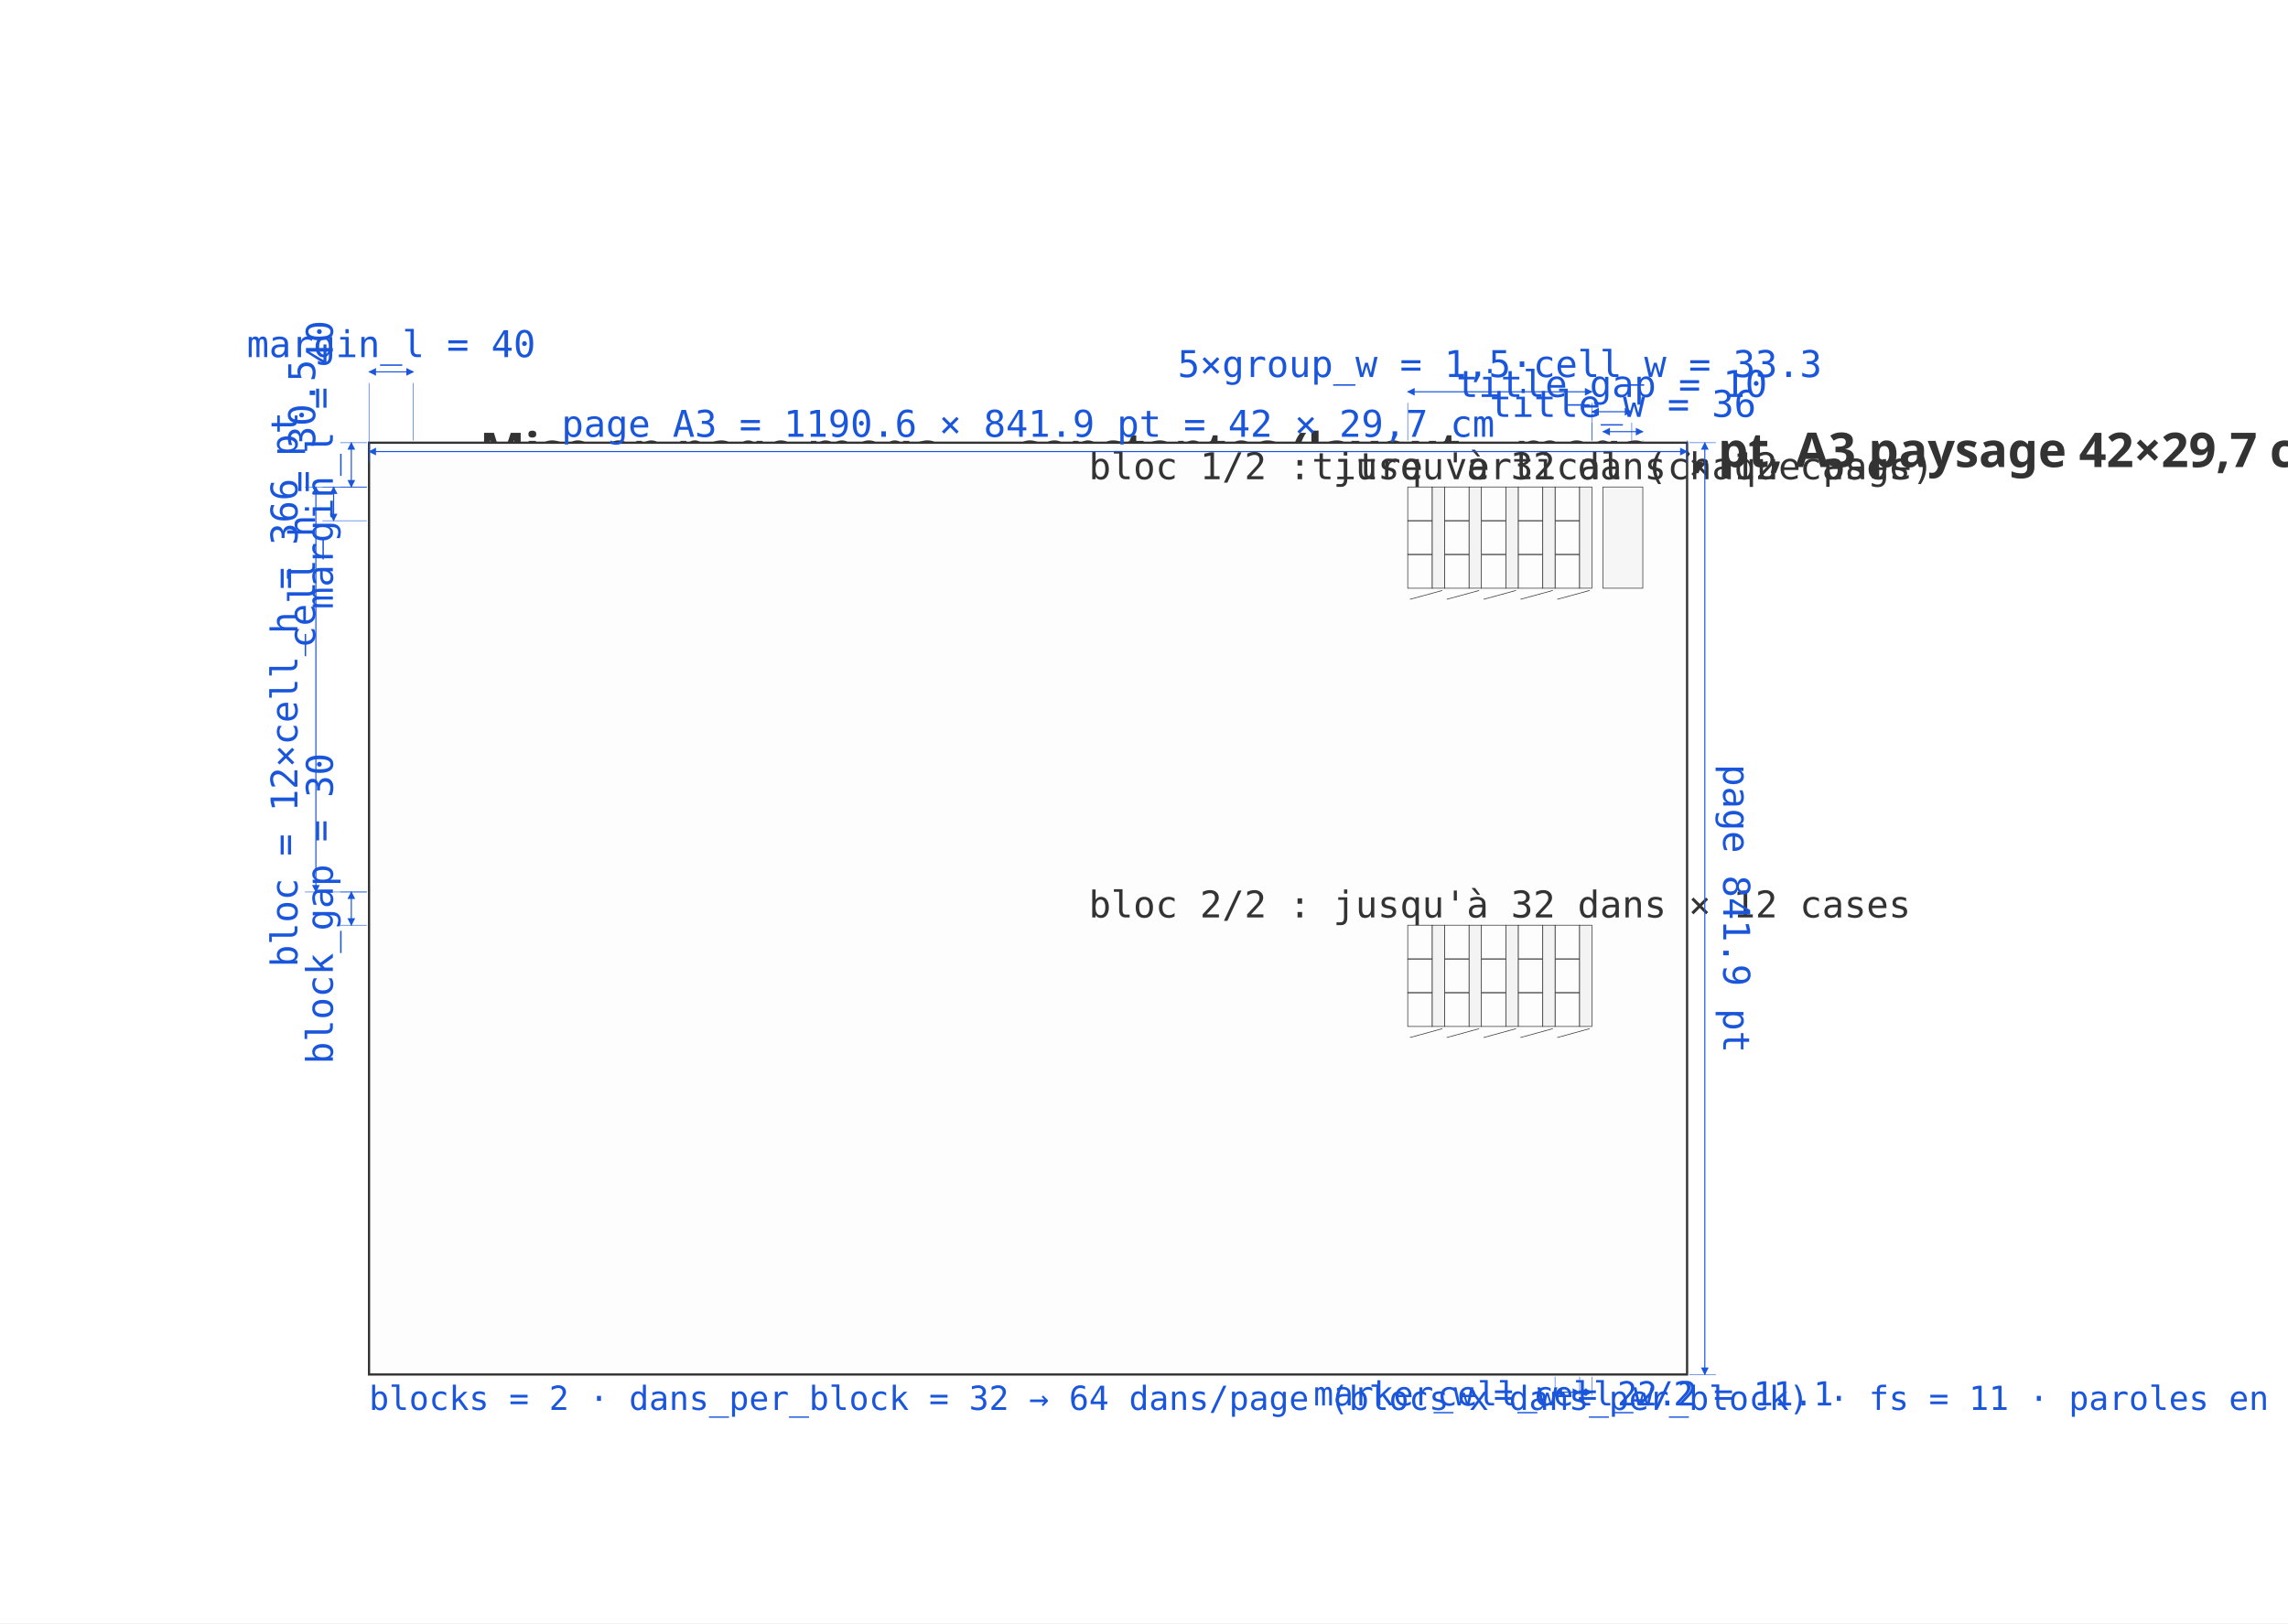
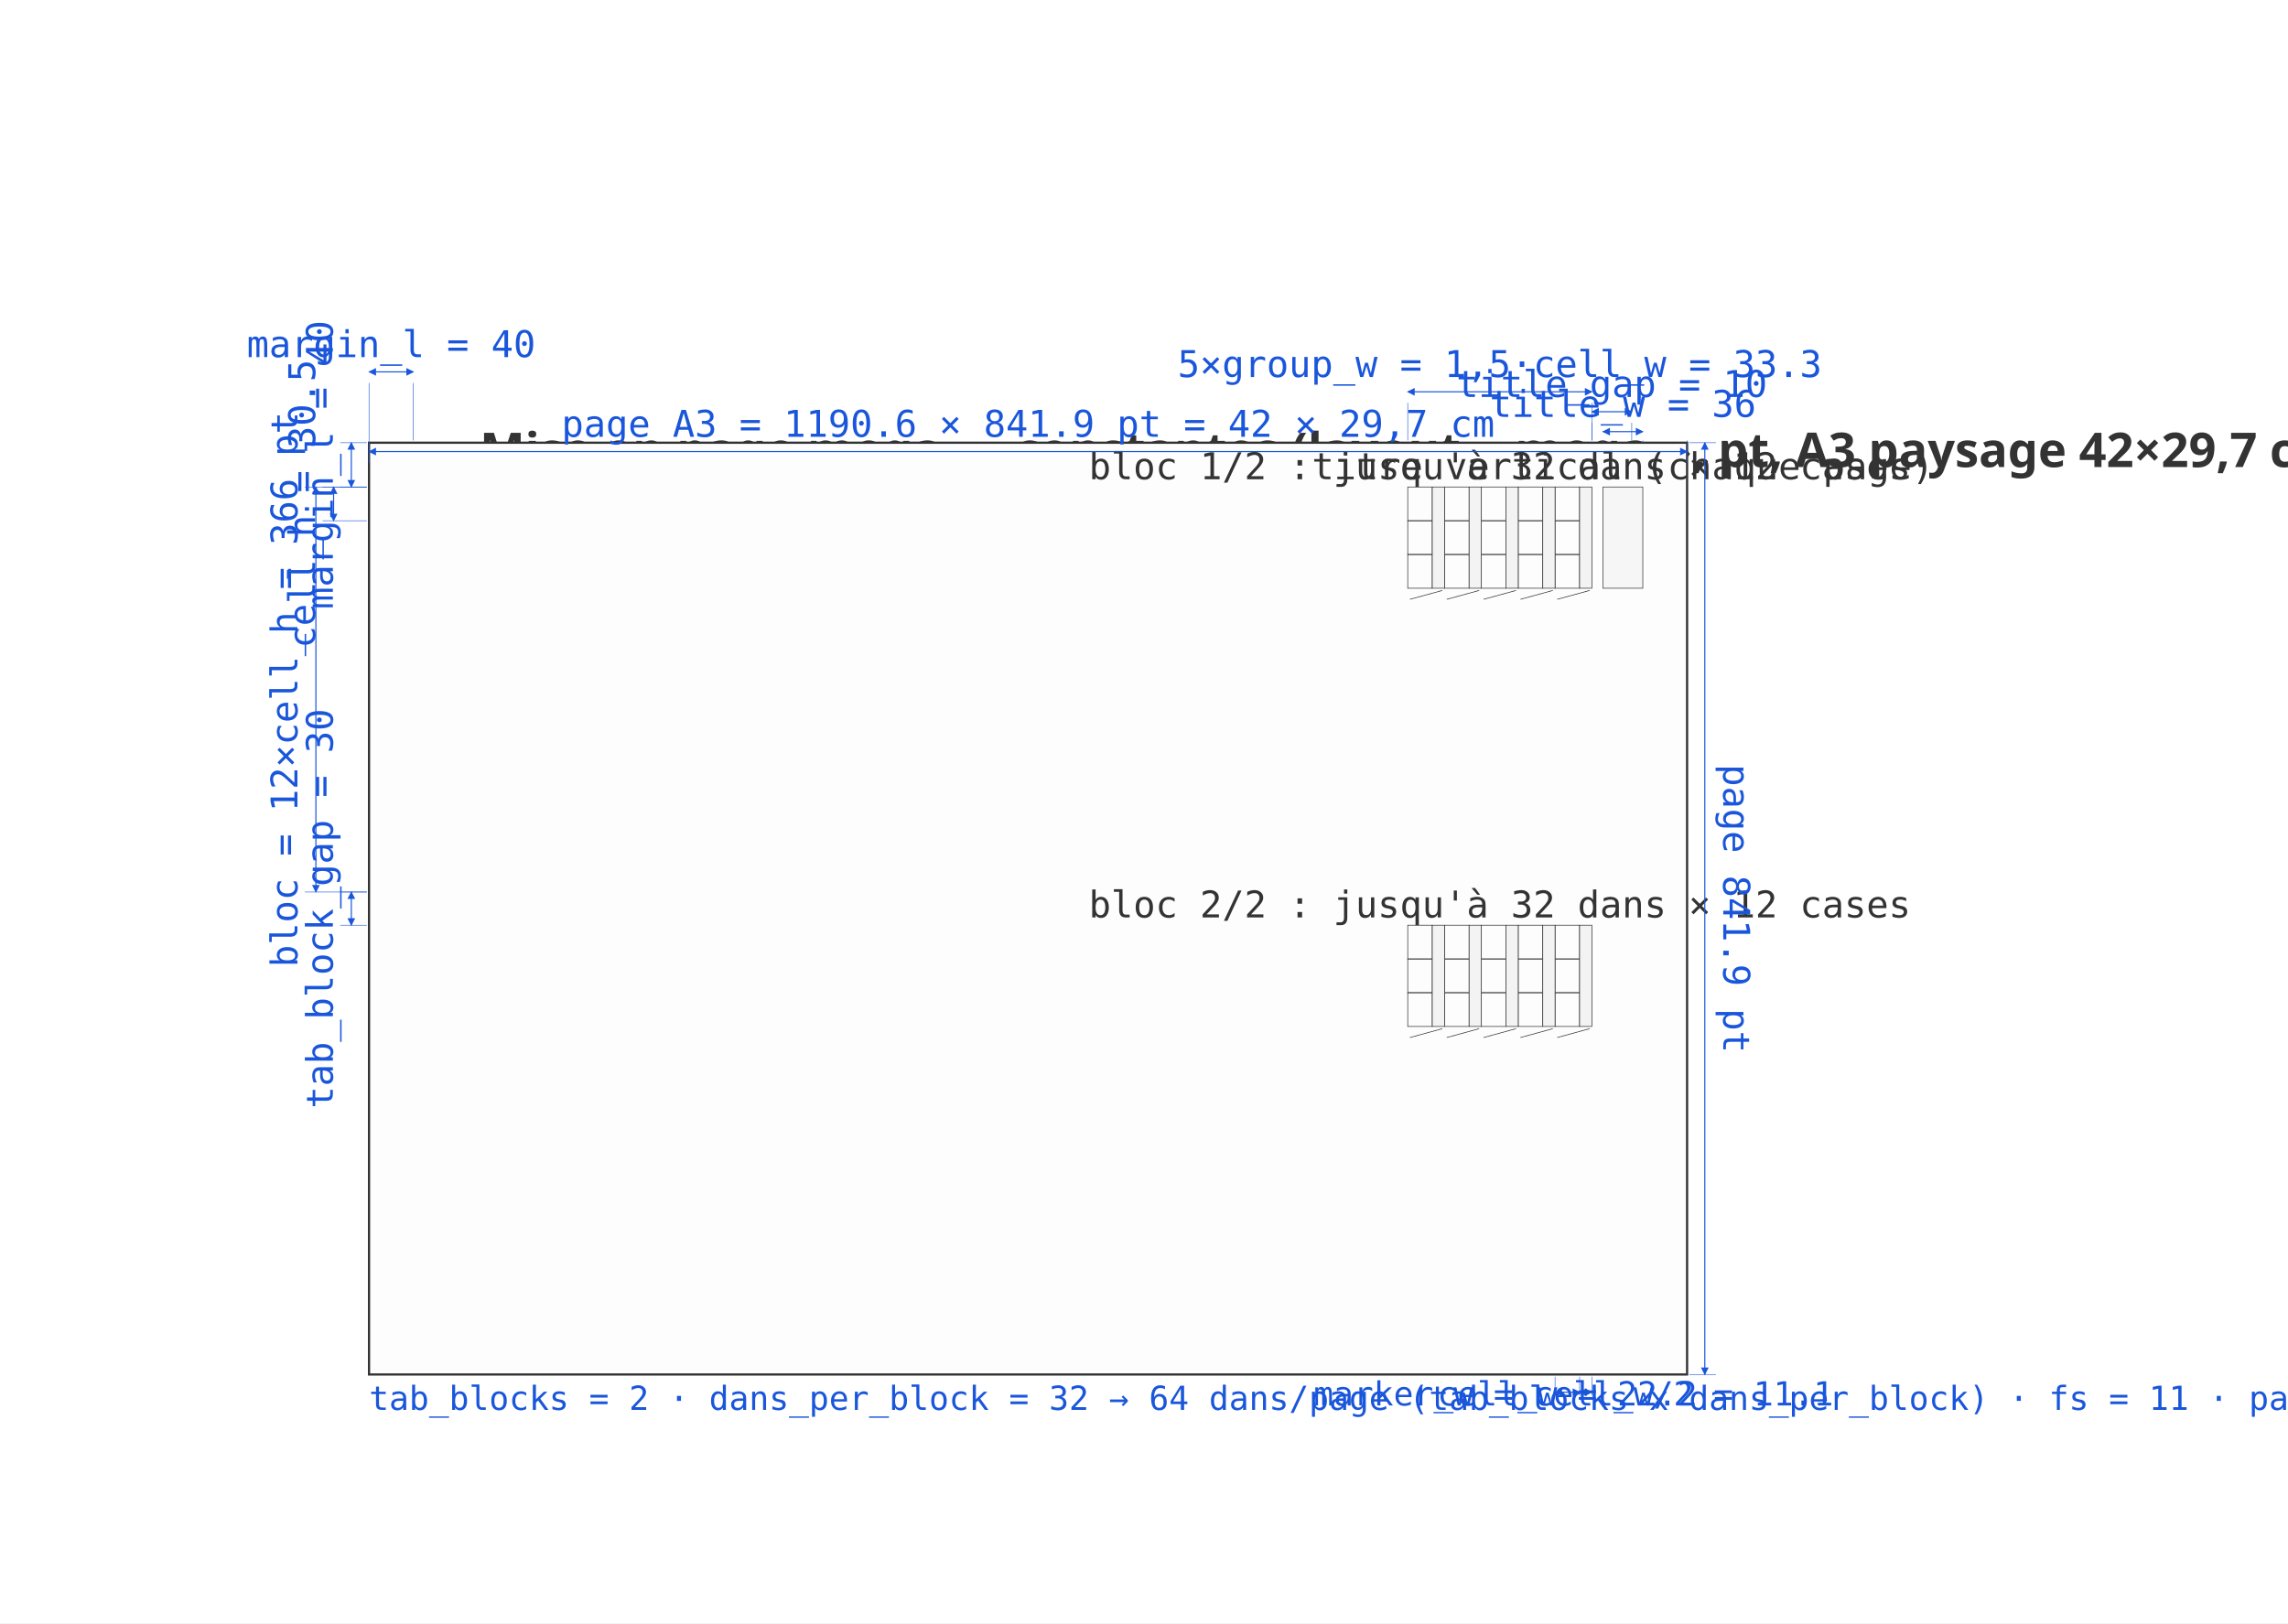
<svg xmlns="http://www.w3.org/2000/svg" width="620" height="440" viewBox="0 0 620 440">
  <defs>
    <marker id="arr" viewBox="0 0 10 10" refX="9" refY="5" markerWidth="7" markerHeight="7" orient="auto-start-reverse">
      <path d="M0,0 L10,5 L0,10 z" fill="#1a56db" />
    </marker>
  </defs>
  <rect x="0" y="0" width="620" height="440" fill="#ffffff" />
  <text x="130" y="126.6" text-anchor="start" font-family="sans-serif" font-size="13" fill="#333333" font-weight="bold">Mise en page mega — constantes (layout « mega », pt, A3 paysage 42×29,7 cm)</text>
  <text x="130" y="131.4" text-anchor="start" font-family="sans-serif" font-size="9.5" fill="#333333">gris foncé = éléments · bleu = cotes (flèches) et constantes · échelle 0.3</text>
  <rect x="100" y="120" width="357.166" height="252.567" fill="#fdfdfd" stroke="#333333" stroke-width="0.6" />
  <rect x="421.386" y="132" width="6.653" height="9.149" fill="none" stroke="#333333" stroke-width="0.18" />
  <rect x="421.386" y="141.149" width="6.653" height="9.149" fill="none" stroke="#333333" stroke-width="0.18" />
  <rect x="421.386" y="150.297" width="6.653" height="9.149" fill="none" stroke="#333333" stroke-width="0.18" />
  <rect x="428.039" y="132" width="3.327" height="27.446" fill="#f3f3f3" stroke="#333333" stroke-width="0.18" />
  <line x1="421.986" y1="162.446" x2="430.766" y2="160.046" stroke="#333333" stroke-width="0.18" />
  <rect x="411.406" y="132" width="6.653" height="9.149" fill="none" stroke="#333333" stroke-width="0.18" />
  <rect x="411.406" y="141.149" width="6.653" height="9.149" fill="none" stroke="#333333" stroke-width="0.18" />
  <rect x="411.406" y="150.297" width="6.653" height="9.149" fill="none" stroke="#333333" stroke-width="0.18" />
  <rect x="418.059" y="132" width="3.327" height="27.446" fill="#f3f3f3" stroke="#333333" stroke-width="0.18" />
  <line x1="412.006" y1="162.446" x2="420.786" y2="160.046" stroke="#333333" stroke-width="0.18" />
  <rect x="401.425" y="132" width="6.653" height="9.149" fill="none" stroke="#333333" stroke-width="0.18" />
  <rect x="401.425" y="141.149" width="6.653" height="9.149" fill="none" stroke="#333333" stroke-width="0.18" />
  <rect x="401.425" y="150.297" width="6.653" height="9.149" fill="none" stroke="#333333" stroke-width="0.18" />
  <rect x="408.079" y="132" width="3.327" height="27.446" fill="#f3f3f3" stroke="#333333" stroke-width="0.18" />
  <line x1="402.025" y1="162.446" x2="410.806" y2="160.046" stroke="#333333" stroke-width="0.18" />
  <rect x="391.445" y="132" width="6.653" height="9.149" fill="none" stroke="#333333" stroke-width="0.18" />
  <rect x="391.445" y="141.149" width="6.653" height="9.149" fill="none" stroke="#333333" stroke-width="0.18" />
  <rect x="391.445" y="150.297" width="6.653" height="9.149" fill="none" stroke="#333333" stroke-width="0.18" />
  <rect x="398.099" y="132" width="3.327" height="27.446" fill="#f3f3f3" stroke="#333333" stroke-width="0.18" />
  <line x1="392.045" y1="162.446" x2="400.825" y2="160.046" stroke="#333333" stroke-width="0.18" />
  <rect x="381.465" y="132" width="6.653" height="9.149" fill="none" stroke="#333333" stroke-width="0.18" />
  <rect x="381.465" y="141.149" width="6.653" height="9.149" fill="none" stroke="#333333" stroke-width="0.18" />
  <rect x="381.465" y="150.297" width="6.653" height="9.149" fill="none" stroke="#333333" stroke-width="0.18" />
  <rect x="388.118" y="132" width="3.327" height="27.446" fill="#f3f3f3" stroke="#333333" stroke-width="0.18" />
  <line x1="382.065" y1="162.446" x2="390.845" y2="160.046" stroke="#333333" stroke-width="0.18" />
  <text x="406.415" y="129.9" text-anchor="middle" font-family="monospace" font-size="10" fill="#333333">bloc 1/2 : jusqu'à 32 dans × 12 cases</text>
  <rect x="421.386" y="250.784" width="6.653" height="9.149" fill="none" stroke="#333333" stroke-width="0.18" />
  <rect x="421.386" y="259.932" width="6.653" height="9.149" fill="none" stroke="#333333" stroke-width="0.18" />
  <rect x="421.386" y="269.081" width="6.653" height="9.149" fill="none" stroke="#333333" stroke-width="0.18" />
  <rect x="428.039" y="250.784" width="3.327" height="27.446" fill="#f3f3f3" stroke="#333333" stroke-width="0.18" />
  <line x1="421.986" y1="281.23" x2="430.766" y2="278.83" stroke="#333333" stroke-width="0.18" />
  <rect x="411.406" y="250.784" width="6.653" height="9.149" fill="none" stroke="#333333" stroke-width="0.18" />
  <rect x="411.406" y="259.932" width="6.653" height="9.149" fill="none" stroke="#333333" stroke-width="0.18" />
  <rect x="411.406" y="269.081" width="6.653" height="9.149" fill="none" stroke="#333333" stroke-width="0.18" />
  <rect x="418.059" y="250.784" width="3.327" height="27.446" fill="#f3f3f3" stroke="#333333" stroke-width="0.18" />
  <line x1="412.006" y1="281.23" x2="420.786" y2="278.83" stroke="#333333" stroke-width="0.18" />
  <rect x="401.425" y="250.784" width="6.653" height="9.149" fill="none" stroke="#333333" stroke-width="0.18" />
  <rect x="401.425" y="259.932" width="6.653" height="9.149" fill="none" stroke="#333333" stroke-width="0.18" />
  <rect x="401.425" y="269.081" width="6.653" height="9.149" fill="none" stroke="#333333" stroke-width="0.18" />
  <rect x="408.079" y="250.784" width="3.327" height="27.446" fill="#f3f3f3" stroke="#333333" stroke-width="0.18" />
  <line x1="402.025" y1="281.23" x2="410.806" y2="278.83" stroke="#333333" stroke-width="0.18" />
  <rect x="391.445" y="250.784" width="6.653" height="9.149" fill="none" stroke="#333333" stroke-width="0.18" />
  <rect x="391.445" y="259.932" width="6.653" height="9.149" fill="none" stroke="#333333" stroke-width="0.18" />
  <rect x="391.445" y="269.081" width="6.653" height="9.149" fill="none" stroke="#333333" stroke-width="0.18" />
  <rect x="398.099" y="250.784" width="3.327" height="27.446" fill="#f3f3f3" stroke="#333333" stroke-width="0.18" />
  <line x1="392.045" y1="281.23" x2="400.825" y2="278.83" stroke="#333333" stroke-width="0.18" />
  <rect x="381.465" y="250.784" width="6.653" height="9.149" fill="none" stroke="#333333" stroke-width="0.18" />
  <rect x="381.465" y="259.932" width="6.653" height="9.149" fill="none" stroke="#333333" stroke-width="0.18" />
  <rect x="381.465" y="269.081" width="6.653" height="9.149" fill="none" stroke="#333333" stroke-width="0.18" />
  <rect x="388.118" y="250.784" width="3.327" height="27.446" fill="#f3f3f3" stroke="#333333" stroke-width="0.18" />
  <line x1="382.065" y1="281.23" x2="390.845" y2="278.83" stroke="#333333" stroke-width="0.18" />
  <text x="406.415" y="248.684" text-anchor="middle" font-family="monospace" font-size="10" fill="#333333">bloc 2/2 : jusqu'à 32 dans × 12 cases</text>
  <text x="441.839" y="137.774" text-anchor="middle" font-family="monospace" font-size="3.3" fill="#333333" font-weight="bold">工</text>
  <rect x="434.366" y="132" width="10.8" height="27.446" fill="#f6f6f6" stroke="#333333" stroke-width="0.18" />
  <text x="439.766" y="129.9" text-anchor="middle" font-family="monospace" font-size="10" fill="#333333">titre vertical (chaque page)</text>
  <line x1="100" y1="119.4" x2="100" y2="103.8" stroke="#1a56db" stroke-width="0.15" />
  <line x1="112" y1="119.4" x2="112" y2="103.8" stroke="#1a56db" stroke-width="0.15" />
  <line x1="100" y1="100.8" x2="112" y2="100.8" stroke="#1a56db" stroke-width="0.3" marker-start="url(#arr)" marker-end="url(#arr)" />
  <text x="106" y="96.8" text-anchor="middle" font-family="monospace" font-size="10" fill="#1a56db">margin_l = 40</text>
  <line x1="381.465" y1="119.4" x2="381.465" y2="109.2" stroke="#1a56db" stroke-width="0.15" />
  <line x1="431.366" y1="119.4" x2="431.366" y2="109.2" stroke="#1a56db" stroke-width="0.15" />
  <line x1="381.465" y1="106.2" x2="431.366" y2="106.2" stroke="#1a56db" stroke-width="0.3" marker-start="url(#arr)" marker-end="url(#arr)" />
  <text x="406.415" y="102.2" text-anchor="middle" font-family="monospace" font-size="10" fill="#1a56db">5×group_w = 1,5·cell_w = 33.3</text>
  <line x1="431.366" y1="119.4" x2="431.366" y2="114.6" stroke="#1a56db" stroke-width="0.15" />
  <line x1="442.166" y1="119.4" x2="442.166" y2="114.6" stroke="#1a56db" stroke-width="0.15" />
  <line x1="431.366" y1="111.6" x2="442.166" y2="111.6" stroke="#1a56db" stroke-width="0.3" marker-start="url(#arr)" marker-end="url(#arr)" />
  <text x="436.766" y="107.6" text-anchor="middle" font-family="monospace" font-size="10" fill="#1a56db">title_gap = 10</text>
  <line x1="434.366" y1="119.4" x2="434.366" y2="120" stroke="#1a56db" stroke-width="0.15" />
  <line x1="445.166" y1="119.4" x2="445.166" y2="120" stroke="#1a56db" stroke-width="0.15" />
  <line x1="434.366" y1="117" x2="445.166" y2="117" stroke="#1a56db" stroke-width="0.3" marker-start="url(#arr)" marker-end="url(#arr)" />
  <text x="439.766" y="113" text-anchor="middle" font-family="monospace" font-size="10" fill="#1a56db">title_w = 36</text>
  <line x1="100" y1="119.4" x2="100" y2="125.4" stroke="#1a56db" stroke-width="0.15" />
  <line x1="457.166" y1="119.4" x2="457.166" y2="125.4" stroke="#1a56db" stroke-width="0.15" />
  <line x1="100" y1="122.4" x2="457.166" y2="122.4" stroke="#1a56db" stroke-width="0.3" marker-start="url(#arr)" marker-end="url(#arr)" />
  <text x="278.583" y="118.4" text-anchor="middle" font-family="monospace" font-size="10" fill="#1a56db">page A3 = 1190.6 × 841.9 pt = 42 × 29,7 cm</text>
  <line x1="99.4" y1="120" x2="92.2" y2="120" stroke="#1a56db" stroke-width="0.15" />
  <line x1="99.4" y1="132" x2="92.2" y2="132" stroke="#1a56db" stroke-width="0.15" />
  <line x1="95.2" y1="120" x2="95.2" y2="132" stroke="#1a56db" stroke-width="0.3" marker-start="url(#arr)" marker-end="url(#arr)" />
  <text x="90.2" y="126" text-anchor="middle" font-family="monospace" font-size="10" fill="#1a56db" transform="rotate(-90 90.2 126)">margin_l = 40</text>
  <line x1="99.4" y1="132" x2="87.4" y2="132" stroke="#1a56db" stroke-width="0.15" />
  <line x1="99.4" y1="141.149" x2="87.4" y2="141.149" stroke="#1a56db" stroke-width="0.15" />
  <line x1="90.4" y1="132" x2="90.4" y2="141.149" stroke="#1a56db" stroke-width="0.3" marker-start="url(#arr)" marker-end="url(#arr)" />
  <text x="85.4" y="136.574" text-anchor="middle" font-family="monospace" font-size="10" fill="#1a56db" transform="rotate(-90 85.4 136.574)">cell_h = 30.5</text>
  <line x1="99.4" y1="132" x2="82.6" y2="132" stroke="#1a56db" stroke-width="0.15" />
  <line x1="99.4" y1="241.784" x2="82.6" y2="241.784" stroke="#1a56db" stroke-width="0.15" />
  <line x1="85.6" y1="132" x2="85.6" y2="241.784" stroke="#1a56db" stroke-width="0.3" marker-start="url(#arr)" marker-end="url(#arr)" />
  <text x="80.6" y="186.892" text-anchor="middle" font-family="monospace" font-size="10" fill="#1a56db" transform="rotate(-90 80.6 186.892)">bloc = 12×cell_h = 366 pt</text>
  <line x1="99.4" y1="241.784" x2="92.2" y2="241.784" stroke="#1a56db" stroke-width="0.15" />
  <line x1="99.4" y1="250.784" x2="92.2" y2="250.784" stroke="#1a56db" stroke-width="0.15" />
  <line x1="95.2" y1="241.784" x2="95.2" y2="250.784" stroke="#1a56db" stroke-width="0.3" marker-start="url(#arr)" marker-end="url(#arr)" />
-   <text x="90.2" y="246.284" text-anchor="middle" font-family="monospace" font-size="10" fill="#1a56db" transform="rotate(-90 90.2 246.284)">block_gap = 30</text>
+   <text x="90.2" y="246.284" text-anchor="middle" font-family="monospace" font-size="10" fill="#1a56db" transform="rotate(-90 90.2 246.284)">tab_block_gap = 30</text>
  <line x1="457.766" y1="120" x2="464.966" y2="120" stroke="#1a56db" stroke-width="0.15" />
  <line x1="457.766" y1="372.567" x2="464.966" y2="372.567" stroke="#1a56db" stroke-width="0.15" />
  <line x1="461.966" y1="120" x2="461.966" y2="372.567" stroke="#1a56db" stroke-width="0.3" marker-start="url(#arr)" marker-end="url(#arr)" />
  <text x="466.966" y="246.284" text-anchor="middle" font-family="monospace" font-size="10" fill="#1a56db" transform="rotate(90 466.966 246.284)">page 841.9 pt</text>
  <line x1="421.386" y1="373.167" x2="421.386" y2="378.267" stroke="#1a56db" stroke-width="0.15" />
  <line x1="428.039" y1="373.167" x2="428.039" y2="378.267" stroke="#1a56db" stroke-width="0.15" />
  <line x1="431.366" y1="373.167" x2="431.366" y2="378.267" stroke="#1a56db" stroke-width="0.15" />
  <line x1="421.386" y1="377.367" x2="428.039" y2="377.367" stroke="#1a56db" stroke-width="0.3" marker-start="url(#arr)" marker-end="url(#arr)" />
  <text x="424.712" y="380.967" text-anchor="middle" font-family="monospace" font-size="9" fill="#1a56db">cell_w = 22.2</text>
  <line x1="428.039" y1="377.367" x2="431.366" y2="377.367" stroke="#1a56db" stroke-width="0.3" marker-start="url(#arr)" marker-end="url(#arr)" />
  <text x="426.376" y="380.967" text-anchor="middle" font-family="monospace" font-size="9" fill="#1a56db">marker_w = cell_w/2 = 11.1</text>
-   <text x="100" y="382.167" text-anchor="start" font-family="monospace" font-size="9" fill="#1a56db">blocks = 2 · dans_per_block = 32 → 64 dans/page (blocs x dans_per_block) · fs = 11 · paroles en pages A3 dédiées (inline si ≤ 15% de la largeur utile) · cell_w = (page−2·marge−title_offset)/(32×1,5)</text>
+   <text x="100" y="382.167" text-anchor="start" font-family="monospace" font-size="9" fill="#1a56db">tab_blocks = 2 · dans_per_block = 32 → 64 dans/page (tab_blocks x dans_per_block) · fs = 11 · paroles en pages A3 dédiées (inline si ≤ 15% de la largeur utile) · cell_w = (page−2·marge−title_offset)/(32×1,5)</text>
</svg>
